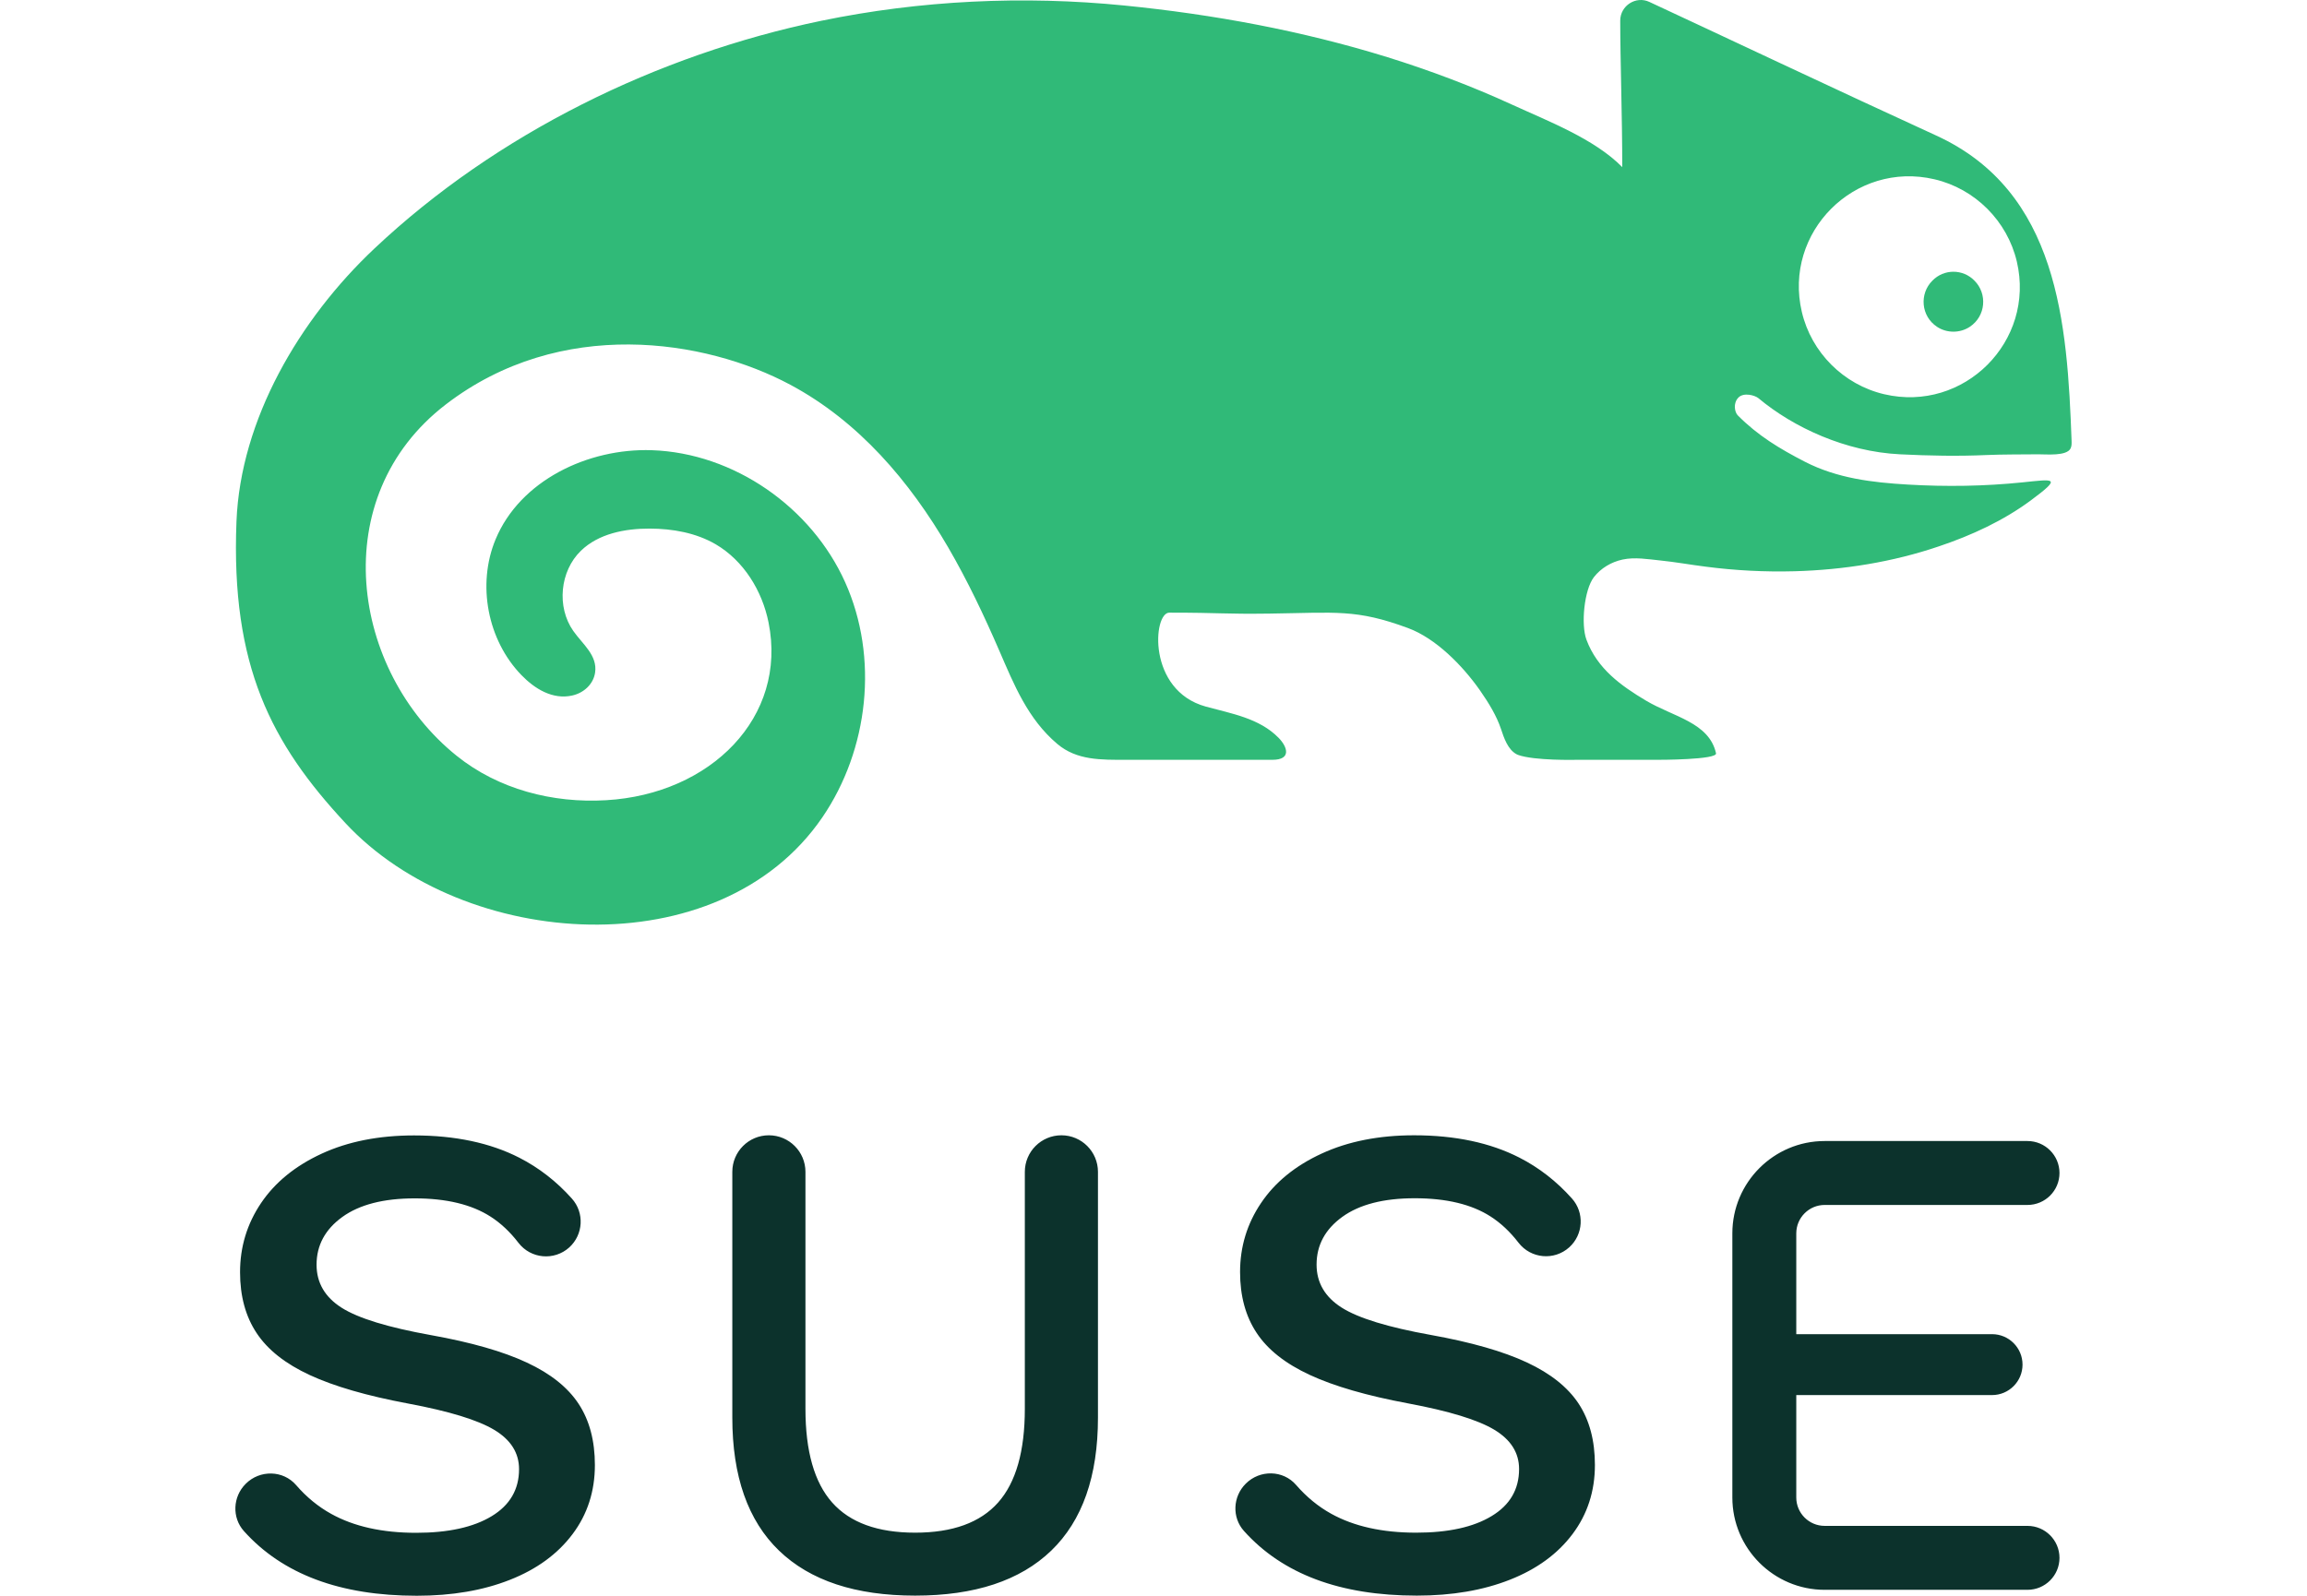
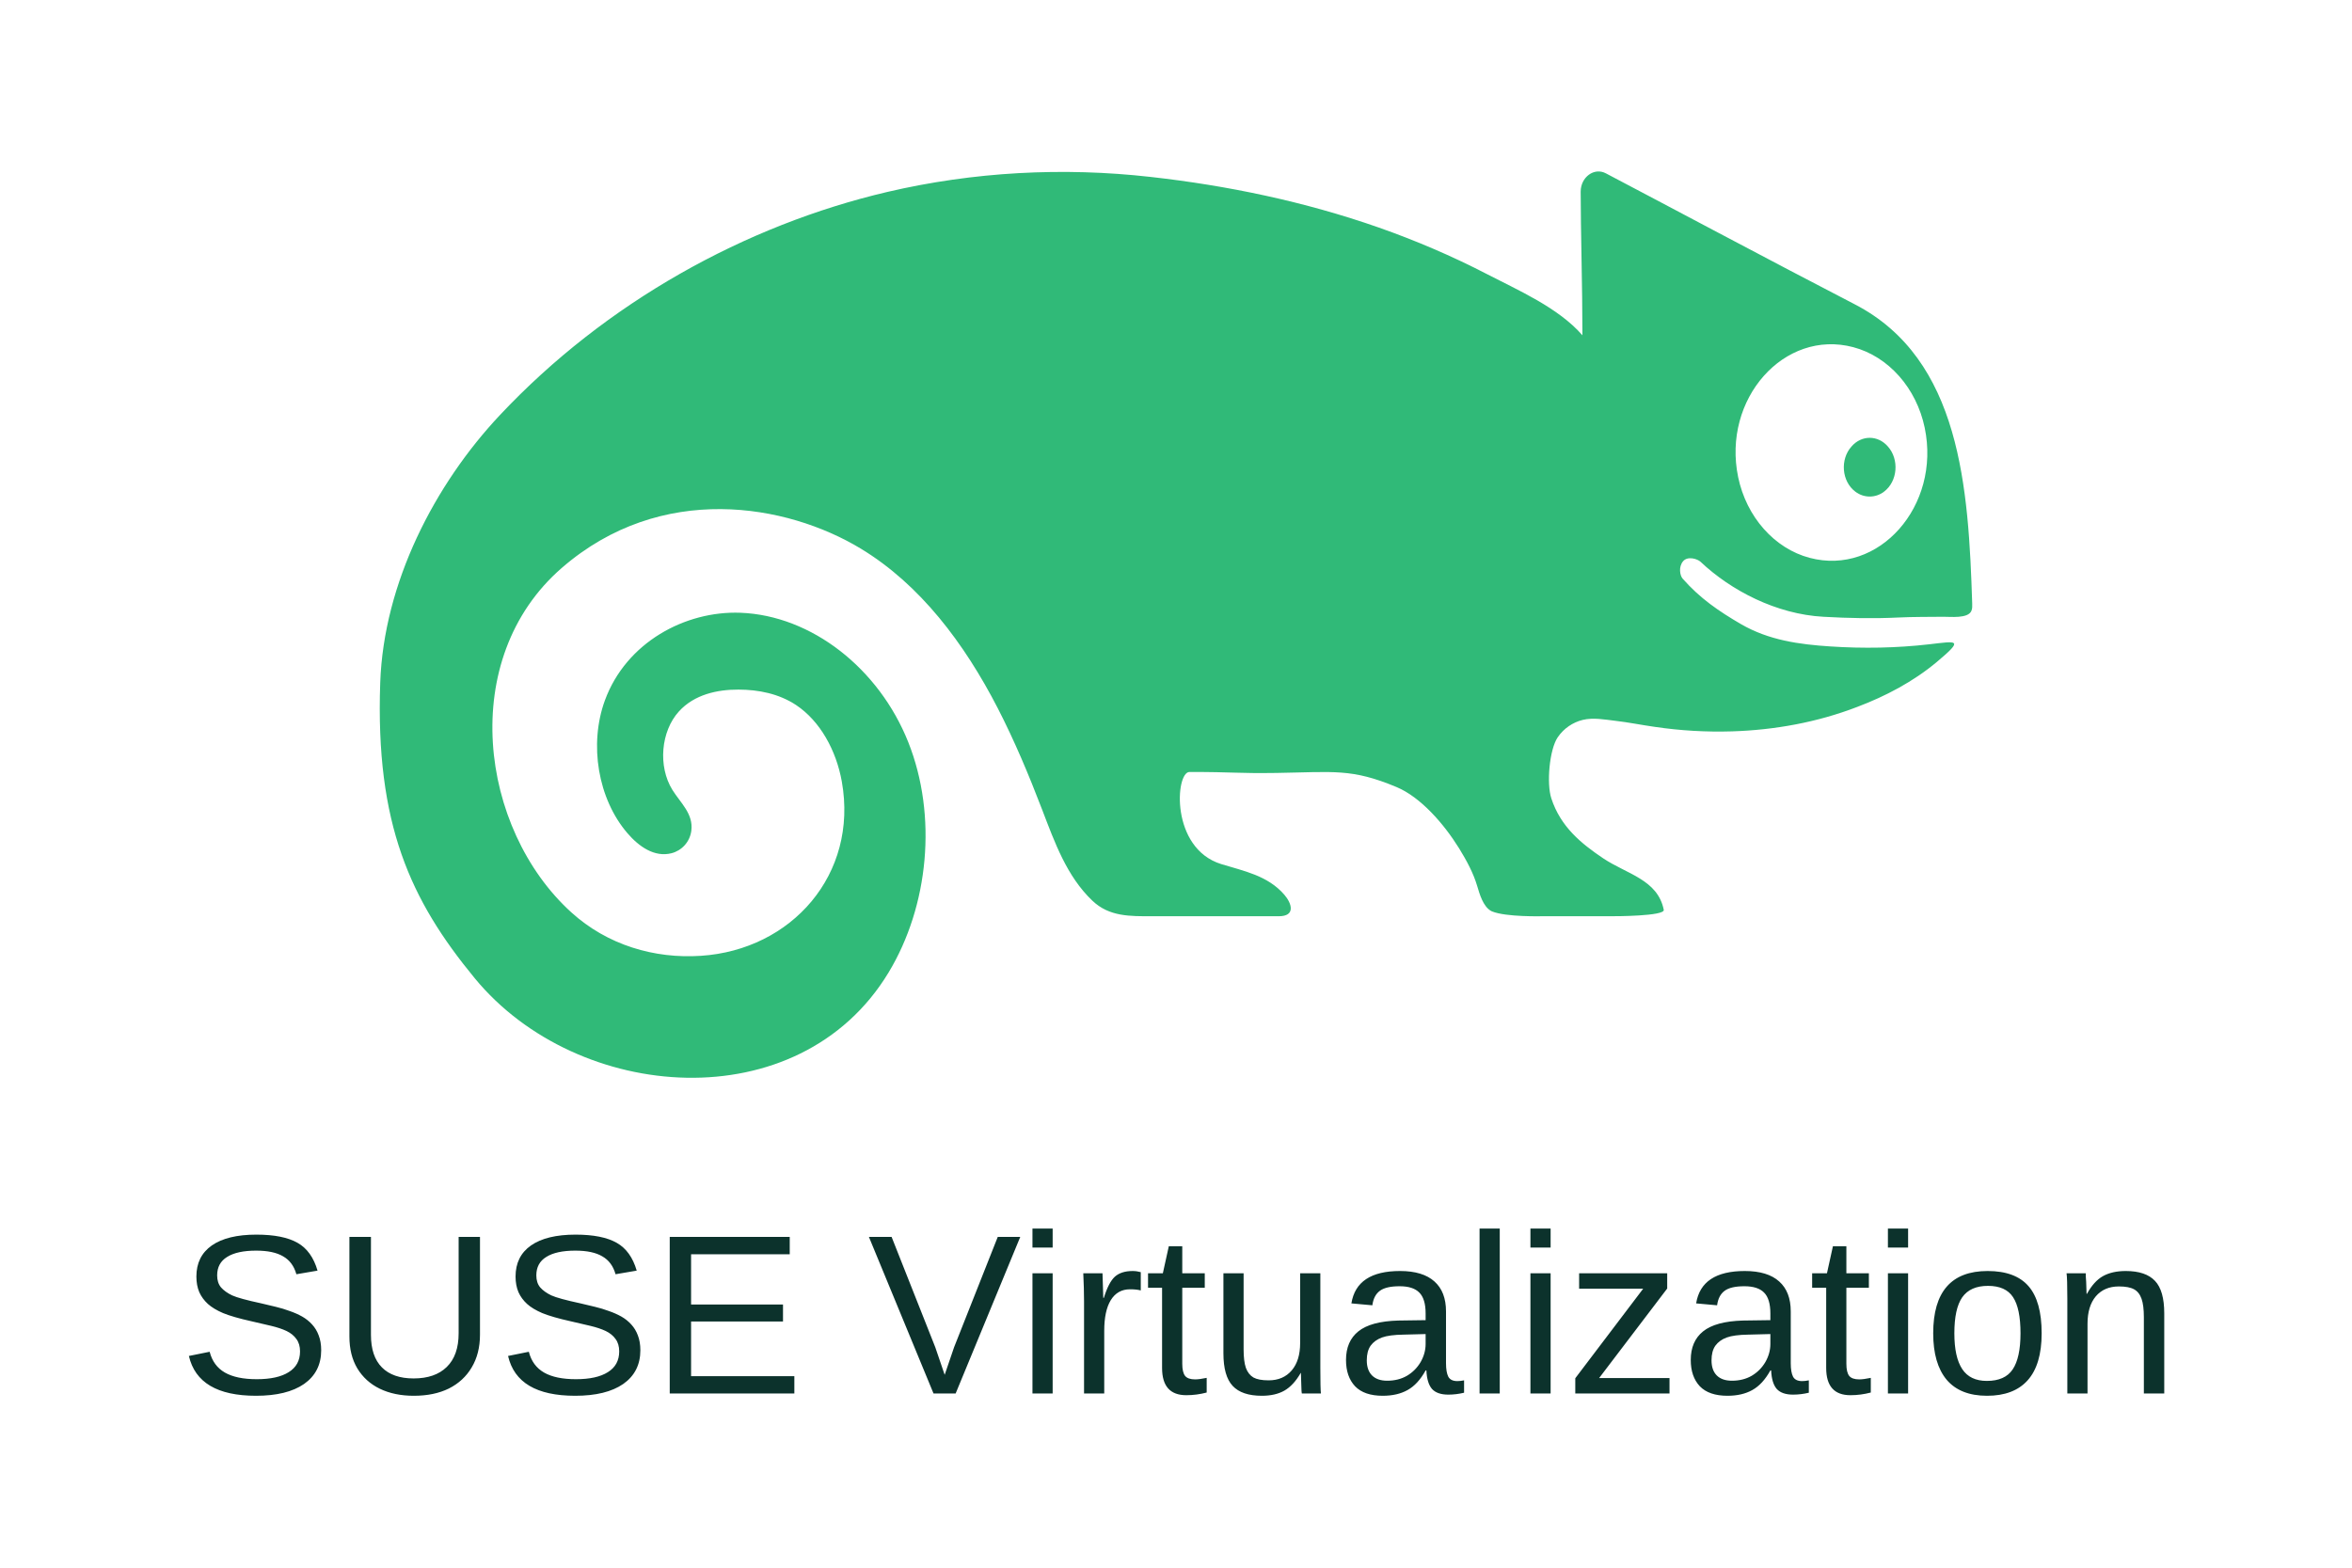
- <svg xmlns="http://www.w3.org/2000/svg" version="1.1" x="0" y="0" width="185" height="128" viewBox="0 0 185 128" id="svg9">
+ <svg xmlns="http://www.w3.org/2000/svg" version="1.1" x="0" y="0" width="192" height="128" viewBox="0 0 192 128" id="svg9">
  <defs id="defs13" />
-   <g id="Layer_1" transform="matrix(1.199937,0,0,1.199937,-15.55891,-34.4677)">
-     <g id="g6">
-       <path d="m 148.462,130.726 h -13.556 c -1.044,0 -1.896,-0.849 -1.896,-1.895 v -6.849 h 13.083 c 1.124,0 2.037,-0.911 2.037,-2.036 0,-1.125 -0.913,-2.036 -2.037,-2.036 H 133.01 v -6.739 c 0,-1.046 0.852,-1.898 1.896,-1.898 h 13.556 c 1.18,0 2.138,-0.955 2.138,-2.135 0,-1.18 -0.958,-2.138 -2.138,-2.138 h -13.556 c -3.399,0 -6.168,2.768 -6.168,6.171 v 17.66 c 0,3.401 2.769,6.169 6.168,6.169 h 13.556 c 1.18,0 2.138,-0.956 2.138,-2.136 0,-1.181 -0.958,-2.138 -2.138,-2.138 m -39.861,-12.761 c -2.865,-0.514 -4.858,-1.123 -5.974,-1.832 -1.116,-0.709 -1.675,-1.667 -1.675,-2.874 0,-1.296 0.573,-2.36 1.72,-3.19 1.147,-0.829 2.76,-1.244 4.844,-1.244 2.111,0 3.801,0.406 5.069,1.222 0.681,0.438 1.303,1.022 1.863,1.75 0.826,1.071 2.384,1.212 3.389,0.308 0.946,-0.854 1.029,-2.319 0.177,-3.268 -1.027,-1.149 -2.197,-2.059 -3.507,-2.728 -1.946,-0.995 -4.292,-1.493 -7.036,-1.493 -2.355,0 -4.414,0.408 -6.177,1.222 -1.765,0.813 -3.118,1.916 -4.051,3.303 -0.937,1.387 -1.404,2.927 -1.404,4.616 0,1.6 0.368,2.958 1.11,4.073 0.737,1.117 1.923,2.052 3.552,2.806 1.628,0.755 3.815,1.388 6.562,1.901 2.746,0.513 4.668,1.101 5.769,1.764 1.102,0.665 1.653,1.539 1.653,2.624 0,1.359 -0.611,2.408 -1.835,3.146 -1.219,0.74 -2.902,1.109 -5.044,1.109 -2.263,0 -4.156,-0.422 -5.68,-1.267 -0.87,-0.483 -1.649,-1.123 -2.34,-1.92 -0.868,-1.008 -2.424,-1.031 -3.364,-0.091 l -0.009,0.009 c -0.86,0.859 -0.926,2.251 -0.114,3.155 2.582,2.883 6.434,4.322 11.551,4.322 2.354,0 4.428,-0.354 6.224,-1.063 1.795,-0.708 3.189,-1.726 4.185,-3.054 0.997,-1.328 1.494,-2.867 1.494,-4.617 0,-1.629 -0.362,-2.993 -1.086,-4.095 -0.725,-1.1 -1.877,-2.021 -3.462,-2.76 -1.583,-0.74 -3.719,-1.35 -6.404,-1.834 m -66.83,0.01 c -2.866,-0.516 -4.858,-1.123 -5.975,-1.832 -1.116,-0.711 -1.674,-1.668 -1.674,-2.876 0,-1.296 0.574,-2.36 1.72,-3.19 1.147,-0.828 2.76,-1.244 4.843,-1.244 2.11,0 3.8,0.407 5.068,1.222 0.683,0.438 1.304,1.022 1.864,1.752 0.825,1.07 2.384,1.21 3.39,0.307 0.946,-0.856 1.028,-2.319 0.176,-3.269 -1.027,-1.148 -2.198,-2.057 -3.507,-2.728 -1.946,-0.995 -4.293,-1.492 -7.037,-1.492 -2.354,0 -4.412,0.407 -6.177,1.221 -1.765,0.815 -3.116,1.917 -4.051,3.303 -0.935,1.389 -1.402,2.927 -1.402,4.617 0,1.599 0.368,2.958 1.108,4.072 0.739,1.118 1.924,2.053 3.553,2.807 1.629,0.754 3.816,1.387 6.561,1.901 2.746,0.513 4.669,1.101 5.771,1.765 1.1,0.662 1.652,1.538 1.652,2.623 0,1.358 -0.612,2.407 -1.833,3.146 -1.222,0.74 -2.904,1.109 -5.045,1.109 -2.264,0 -4.157,-0.422 -5.68,-1.268 -0.871,-0.483 -1.65,-1.123 -2.339,-1.92 -0.868,-1.007 -2.427,-1.031 -3.367,-0.09 l -0.008,0.009 c -0.86,0.858 -0.925,2.251 -0.115,3.155 2.583,2.882 6.434,4.322 11.553,4.322 2.353,0 4.427,-0.355 6.222,-1.064 1.796,-0.708 3.19,-1.727 4.186,-3.054 0.997,-1.326 1.494,-2.867 1.494,-4.617 0,-1.628 -0.362,-2.993 -1.087,-4.094 -0.724,-1.101 -1.876,-2.021 -3.462,-2.76 -1.583,-0.741 -3.717,-1.351 -6.402,-1.833 M 86.342,107.06 v 16.427 c 0,3.922 -1.04,6.886 -3.121,8.893 -2.083,2.006 -5.114,3.008 -9.096,3.008 -3.983,0 -7.016,-1.002 -9.097,-3.008 -2.081,-2.007 -3.122,-4.971 -3.122,-8.893 V 107.06 c 0,-1.35 1.094,-2.444 2.443,-2.444 1.348,0 2.445,1.094 2.445,2.444 v 15.839 c 0,2.836 0.595,4.925 1.787,6.267 1.192,1.342 3.038,2.014 5.544,2.014 2.504,0 4.351,-0.672 5.543,-2.014 1.192,-1.342 1.787,-3.431 1.787,-6.267 V 107.06 c 0,-1.35 1.095,-2.444 2.445,-2.444 1.348,0 2.442,1.094 2.442,2.444" fill="#0c322c" id="path2" />
-       <path d="m 144.609,50.569 c -0.657,0.436 -1.538,0.437 -2.195,0 -1.079,-0.716 -1.182,-2.211 -0.312,-3.079 0.772,-0.8 2.046,-0.8 2.819,-0.001 0.868,0.868 0.763,2.364 -0.312,3.08 m 3.14,-4.361 c 1.252,5.329 -3.537,10.121 -8.866,8.869 -2.712,-0.637 -4.868,-2.79 -5.502,-5.503 -1.251,-5.326 3.536,-10.114 8.864,-8.865 2.711,0.633 4.865,2.786 5.504,5.499 m -35.882,28.659 c 0.612,0.876 1.116,1.721 1.402,2.566 0.2,0.602 0.456,1.393 1.05,1.711 0.034,0.018 0.062,0.033 0.097,0.044 1.087,0.396 3.884,0.329 3.884,0.329 h 5.142 c 0.439,0.007 4.301,-0.004 4.205,-0.437 -0.463,-2.066 -2.855,-2.434 -4.671,-3.515 -1.679,-1 -3.266,-2.133 -3.99,-4.082 -0.374,-1.006 -0.152,-3.327 0.496,-4.173 0.473,-0.61 1.165,-1.016 1.916,-1.18 0.827,-0.177 1.687,-0.024 2.518,0.06 1.021,0.104 2.032,0.289 3.049,0.416 1.969,0.256 3.953,0.359 5.936,0.305 3.274,-0.091 6.555,-0.613 9.658,-1.67 2.165,-0.728 4.299,-1.711 6.141,-3.078 2.094,-1.557 1.546,-1.41 -0.577,-1.193 -2.542,0.261 -5.108,0.297 -7.656,0.147 -2.379,-0.138 -4.724,-0.418 -6.877,-1.524 -1.696,-0.874 -3.151,-1.75 -4.492,-3.105 -0.201,-0.204 -0.327,-0.802 0.041,-1.183 0.356,-0.371 1.113,-0.155 1.346,0.041 2.344,1.96 5.837,3.572 9.457,3.748 1.955,0.097 3.861,0.135 5.819,0.047 0.977,-0.044 2.457,-0.037 3.435,-0.047 0.508,-0.006 1.889,0.139 2.147,-0.397 0.077,-0.157 0.071,-0.338 0.065,-0.513 -0.288,-7.829 -0.867,-16.663 -9.061,-20.406 -6.114,-2.796 -15.281,-7.127 -19.152,-8.924 -0.9,-0.425 -1.95,0.249 -1.95,1.248 0,2.616 0.135,6.374 0.135,9.794 -1.854,-1.89 -4.978,-3.081 -7.359,-4.174 -2.702,-1.241 -5.495,-2.29 -8.332,-3.175 -5.72,-1.771 -11.636,-2.861 -17.586,-3.454 -6.746,-0.672 -13.608,-0.35 -20.257,1.022 -10.942,2.27 -21.698,7.534 -29.864,15.229 -5.013,4.724 -8.946,11.436 -9.213,18.25 -0.379,9.643 2.322,14.823 7.289,20.16 7.919,8.506 24.962,9.696 31.864,-0.39 3.103,-4.542 3.78,-10.701 1.525,-15.718 -2.252,-5.017 -7.433,-8.643 -12.927,-8.827 -4.264,-0.14 -8.805,2.027 -10.438,5.969 -1.247,3.009 -0.537,6.728 1.732,9.066 0.884,0.913 2.081,1.657 3.391,1.365 0.769,-0.17 1.414,-0.75 1.531,-1.532 0.172,-1.154 -0.839,-1.902 -1.459,-2.788 -1.121,-1.599 -0.894,-3.997 0.51,-5.356 1.184,-1.147 2.938,-1.486 4.587,-1.483 1.534,0.003 3.104,0.279 4.429,1.053 1.861,1.094 3.099,3.099 3.524,5.22 1.279,6.333 -3.869,11.479 -10.851,11.884 -3.571,0.212 -7.207,-0.728 -9.995,-2.972 -7.06,-5.679 -8.79,-17.288 -0.718,-23.486 7.659,-5.882 17.331,-4.366 23.03,-1.309 4.565,2.445 7.966,6.447 10.543,10.871 1.292,2.224 2.394,4.548 3.417,6.911 0.984,2.27 1.902,4.558 3.871,6.222 1.304,1.103 2.911,1.063 4.619,1.063 h 9.746 c 1.322,0 1.002,-0.882 0.428,-1.467 -1.292,-1.32 -3.148,-1.619 -4.868,-2.092 -3.926,-1.08 -3.526,-6.279 -2.44,-6.279 3.513,0 3.624,0.104 6.7,0.063 4.442,-0.06 5.783,-0.318 9.254,0.967 1.858,0.687 3.642,2.502 4.804,4.158" fill="#30ba78" id="path4" />
+   <g id="g20" style="display:inline">
+     <g id="g19">
+       <g id="g2">
+         <g id="g1">
+           <path d="m 153.791,40.15 c -0.696,0.523 -1.628,0.523 -2.327,0 -1.142,-0.857 -1.252,-2.648 -0.33,-3.683 0.819,-0.958 2.168,-0.958 2.987,-0.002 0.92,1.037 0.808,2.829 -0.33,3.685 m 3.329,-5.22 c 1.328,6.38 -3.749,12.117 -9.396,10.617 -2.875,-0.762 -5.157,-3.34 -5.833,-6.586 -1.324,-6.376 3.75,-12.109 9.396,-10.615 2.873,0.76 5.157,3.336 5.833,6.584 m -38.023,34.313 c 0.645,1.047 1.181,2.059 1.482,3.072 0.213,0.719 0.487,1.667 1.114,2.048 0.035,0.021 0.066,0.041 0.103,0.052 1.152,0.474 4.115,0.394 4.115,0.394 h 5.449 c 0.466,0.008 4.56,-0.006 4.457,-0.523 -0.494,-2.473 -3.025,-2.916 -4.952,-4.21 -1.776,-1.197 -3.462,-2.553 -4.225,-4.886 -0.399,-1.205 -0.163,-3.983 0.523,-4.995 0.5,-0.732 1.238,-1.218 2.031,-1.414 0.879,-0.212 1.79,-0.029 2.669,0.072 1.083,0.124 2.153,0.346 3.233,0.497 2.084,0.307 4.189,0.429 6.29,0.365 3.468,-0.109 6.945,-0.732 10.233,-1.999 2.296,-0.87 4.557,-2.048 6.509,-3.685 2.218,-1.863 1.635,-1.688 -0.614,-1.428 -2.693,0.311 -5.41,0.357 -8.111,0.177 -2.521,-0.165 -5.007,-0.501 -7.288,-1.824 -1.795,-1.047 -3.338,-2.096 -4.762,-3.718 -0.213,-0.245 -0.346,-0.96 0.045,-1.416 0.378,-0.443 1.18,-0.187 1.426,0.051 2.483,2.345 6.187,4.276 10.022,4.486 2.074,0.117 4.091,0.159 6.166,0.058 1.037,-0.054 2.602,-0.047 3.642,-0.058 0.537,-0.008 2,0.167 2.273,-0.476 0.083,-0.187 0.076,-0.402 0.069,-0.612 -0.304,-9.376 -0.918,-19.95 -9.602,-24.432 -6.479,-3.347 -16.193,-8.533 -20.296,-10.683 -0.951,-0.511 -2.063,0.297 -2.063,1.494 0,3.132 0.141,7.631 0.143,11.727 -1.965,-2.261 -5.276,-3.689 -7.798,-4.999 -2.865,-1.484 -5.823,-2.743 -8.832,-3.802 -6.058,-2.12 -12.328,-3.425 -18.633,-4.132 -7.152,-0.806 -14.424,-0.42 -21.465,1.224 -11.597,2.716 -22.996,9.016 -31.649,18.231 -5.312,5.653 -9.48,13.691 -9.762,21.848 -0.402,11.546 2.461,17.745 7.723,24.135 8.392,10.184 26.452,11.61 33.767,-0.466 3.291,-5.436 4.005,-12.809 1.616,-18.818 -2.388,-6.005 -7.879,-10.345 -13.7,-10.567 -4.517,-0.169 -9.33,2.427 -11.062,7.145 -1.321,3.604 -0.569,8.057 1.837,10.854 0.937,1.092 2.206,1.986 3.592,1.636 0.817,-0.206 1.499,-0.899 1.623,-1.836 0.182,-1.381 -0.887,-2.277 -1.546,-3.338 -1.188,-1.914 -0.947,-4.787 0.54,-6.413 1.255,-1.374 3.114,-1.78 4.861,-1.774 1.627,0.004 3.29,0.332 4.693,1.259 1.972,1.311 3.283,3.713 3.737,6.25 1.353,7.583 -4.103,13.743 -11.501,14.227 -3.785,0.253 -7.637,-0.87 -10.591,-3.557 -7.482,-6.8 -9.315,-20.698 -0.763,-28.118 8.118,-7.043 18.367,-5.228 24.409,-1.568 4.835,2.928 8.44,7.719 11.17,13.015 1.371,2.664 2.538,5.448 3.621,8.274 1.042,2.718 2.017,5.457 4.103,7.449 1.381,1.321 3.085,1.274 4.894,1.274 h 10.326 c 1.403,0 1.061,-1.057 0.456,-1.756 -1.369,-1.581 -3.336,-1.939 -5.157,-2.504 -4.163,-1.294 -3.738,-7.52 -2.586,-7.52 3.721,0 3.838,0.126 7.098,0.08 4.705,-0.074 6.129,-0.383 9.808,1.154 1.967,0.824 3.857,2.996 5.09,4.981" fill="#30ba78" id="path3" style="fill:#30ba78;fill-opacity:1;stroke-width:0.878" />
+           <text xml:space="preserve" style="font-size:12.416px;writing-mode:lr-tb;direction:ltr;fill:#a4aab5;fill-opacity:1;fill-rule:evenodd;stroke-width:0.878;stroke-dasharray:none;stroke-opacity:0.496" x="149.122" y="68.819" id="text35" transform="scale(1.04912,0.9531796)">
+             <tspan id="tspan35" x="149.122" y="68.819" style="fill:#a4aab5;fill-opacity:1;stroke-width:0.878" />
+           </text>
+           <text xml:space="preserve" style="font-style:normal;font-variant:normal;font-weight:normal;font-stretch:normal;font-size:18.667px;font-family:Arial;-inkscape-font-specification:'Arial, Normal';font-variant-ligatures:normal;font-variant-caps:normal;font-variant-numeric:normal;font-variant-east-asian:normal;writing-mode:lr-tb;direction:ltr;fill:#0c322c;fill-opacity:1;stroke-width:0.878;stroke-opacity:0.496" x="14.502" y="114.308" id="text1" transform="scale(1.004674,0.9953473)">
+             <tspan id="tspan1" x="14.502" y="114.308" style="font-style:normal;font-variant:normal;font-weight:normal;font-stretch:normal;font-size:18.667px;font-family:Arial;-inkscape-font-specification:'Arial, Normal';font-variant-ligatures:normal;font-variant-caps:normal;font-variant-numeric:normal;font-variant-east-asian:normal;fill:#0c322c;fill-opacity:1;stroke-width:0.878">SUSE Virtualization</tspan>
+           </text>
+           <text xml:space="preserve" style="font-size:24.833px;font-family:Sans;-inkscape-font-specification:'Sans, Normal';writing-mode:lr-tb;direction:ltr;fill:#a4aab5;fill-opacity:1;stroke-width:0.878;stroke-opacity:0.496" x="126.333" y="48.878" id="text2" transform="scale(1.04912,0.9531796)">
+             <tspan id="tspan2" x="126.333" y="48.878" style="fill:#a4aab5;fill-opacity:1;stroke-width:0.878" />
+           </text>
+           <text xml:space="preserve" style="font-size:24.833px;font-family:Sans;-inkscape-font-specification:'Sans, Normal';writing-mode:lr-tb;direction:ltr;fill:#a4aab5;fill-opacity:1;stroke-width:0.878;stroke-opacity:0.496" x="276.957" y="156.772" id="text3" transform="scale(1.04912,0.9531796)">
+             <tspan id="tspan3" x="276.957" y="156.772" style="fill:#a4aab5;fill-opacity:1;stroke-width:0.878" />
+           </text>
+         </g>
+       </g>
    </g>
  </g>
</svg>
